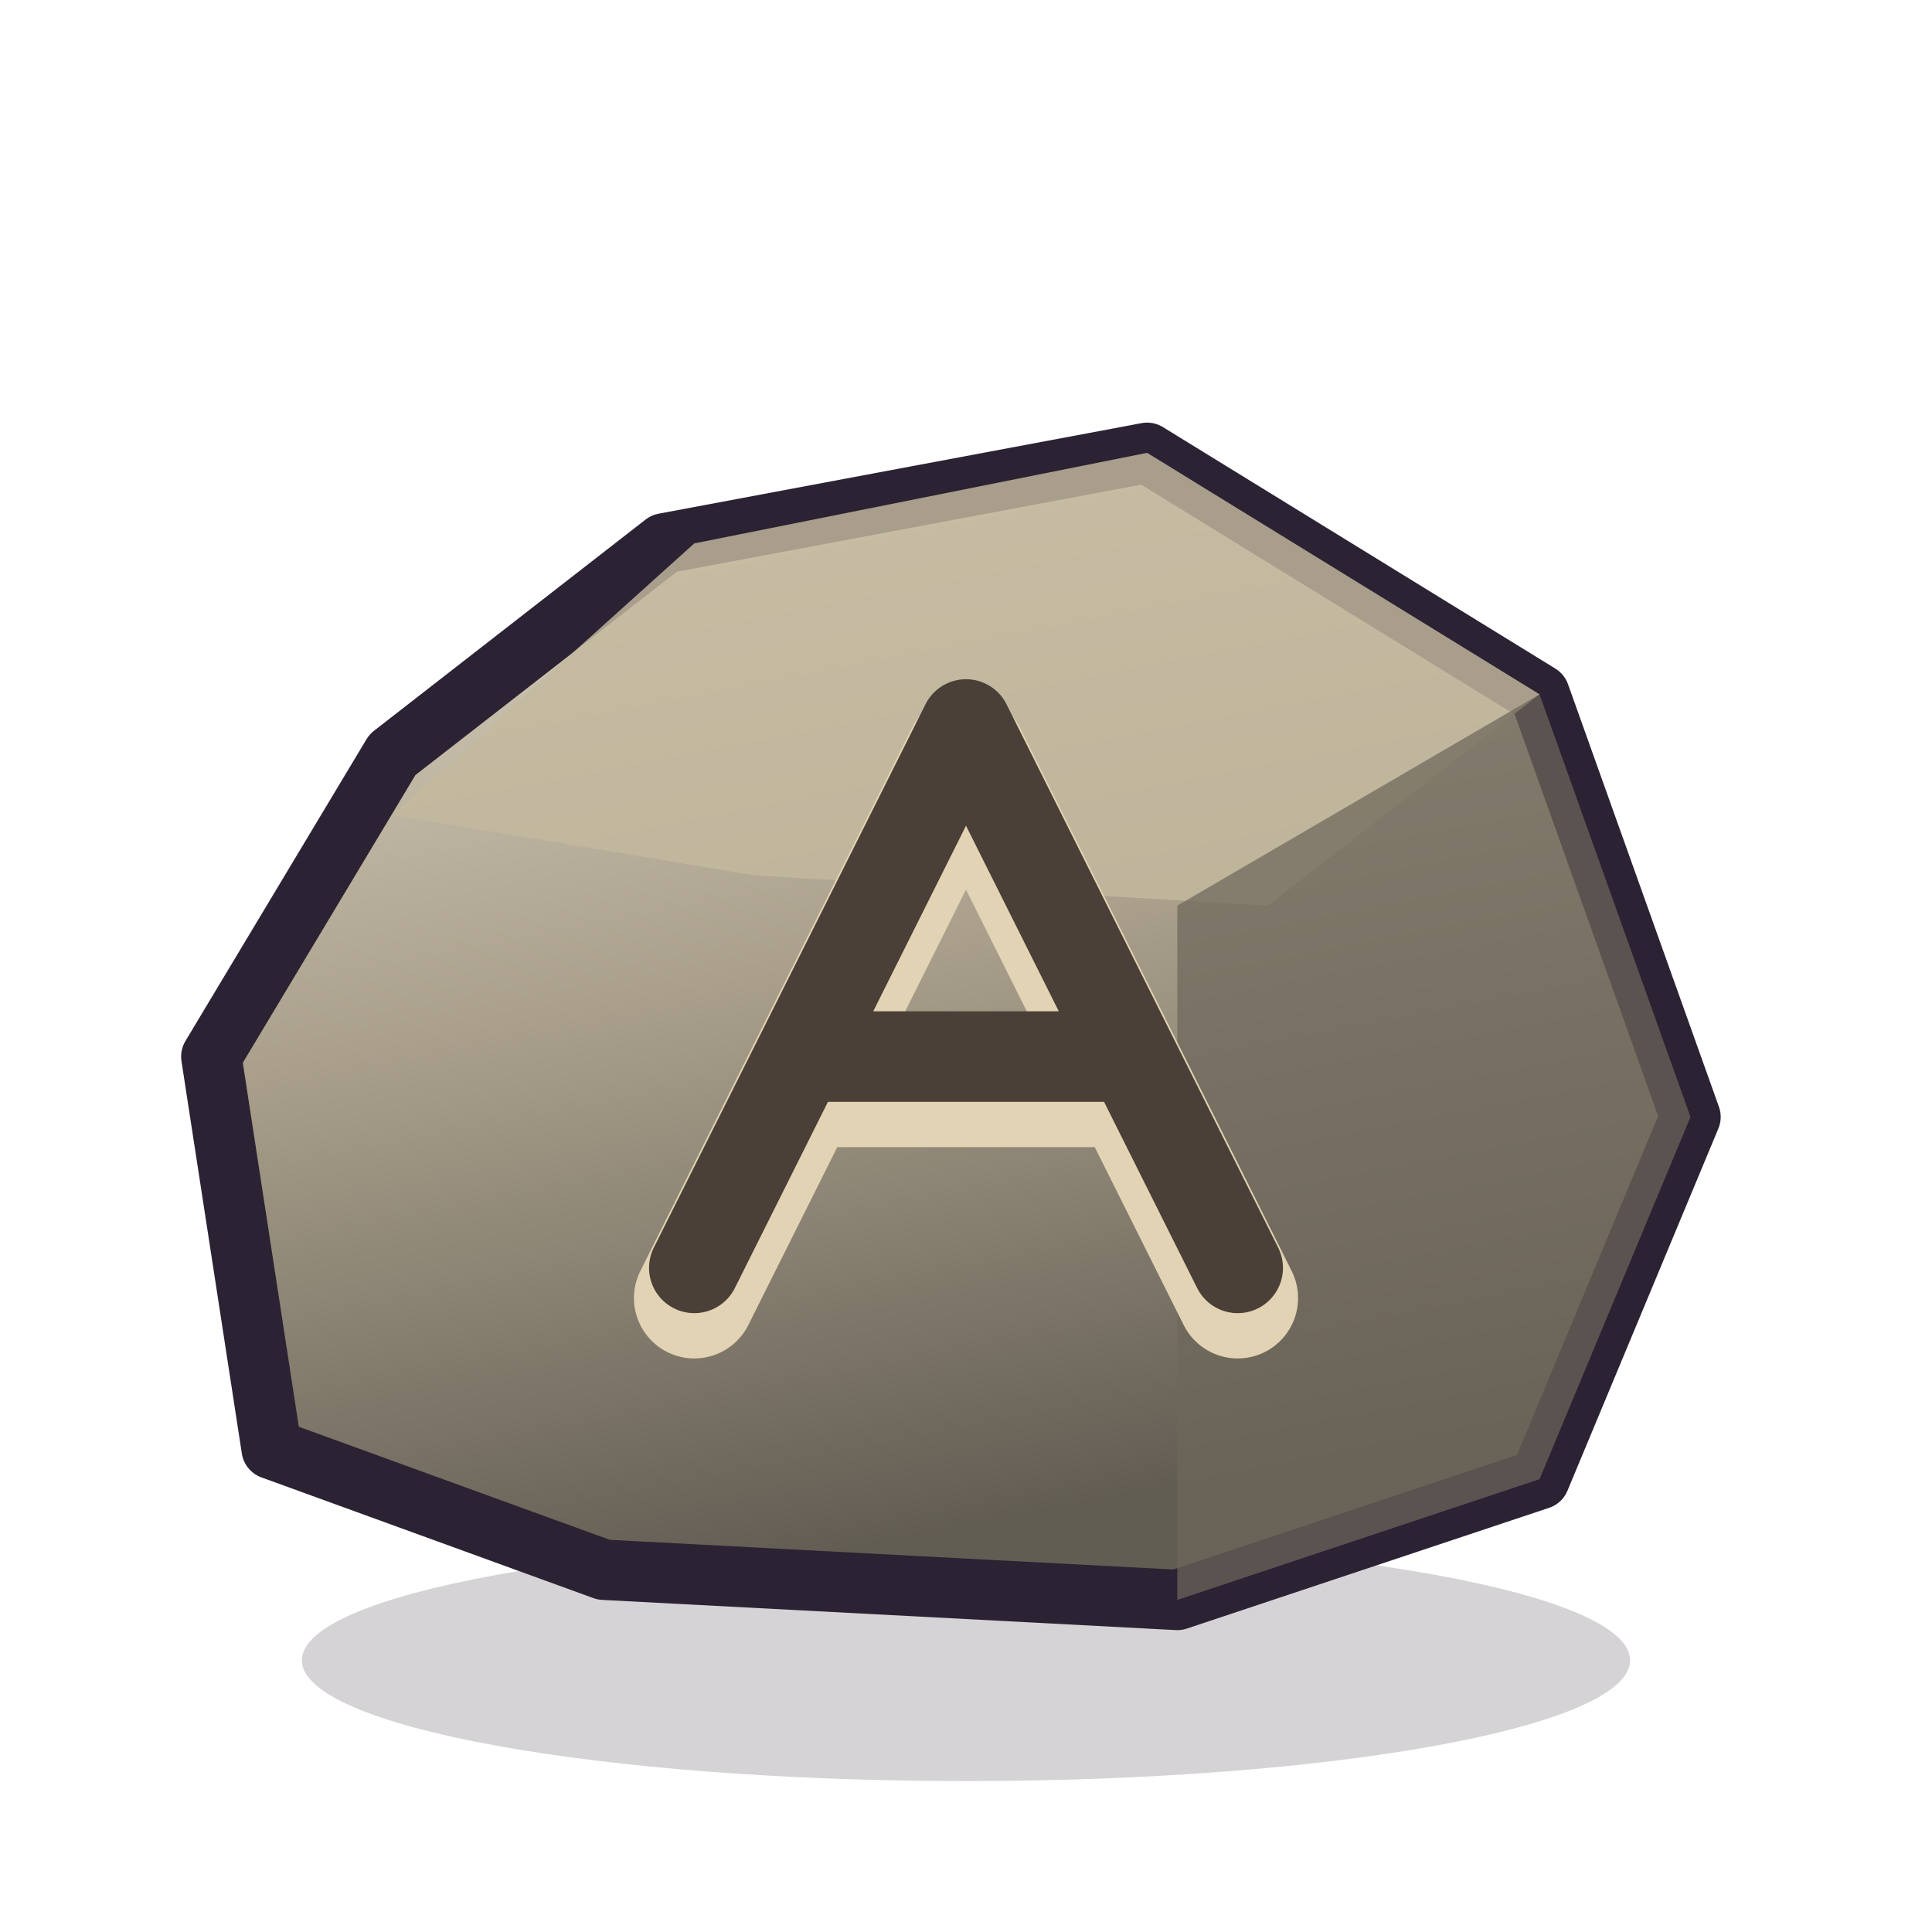
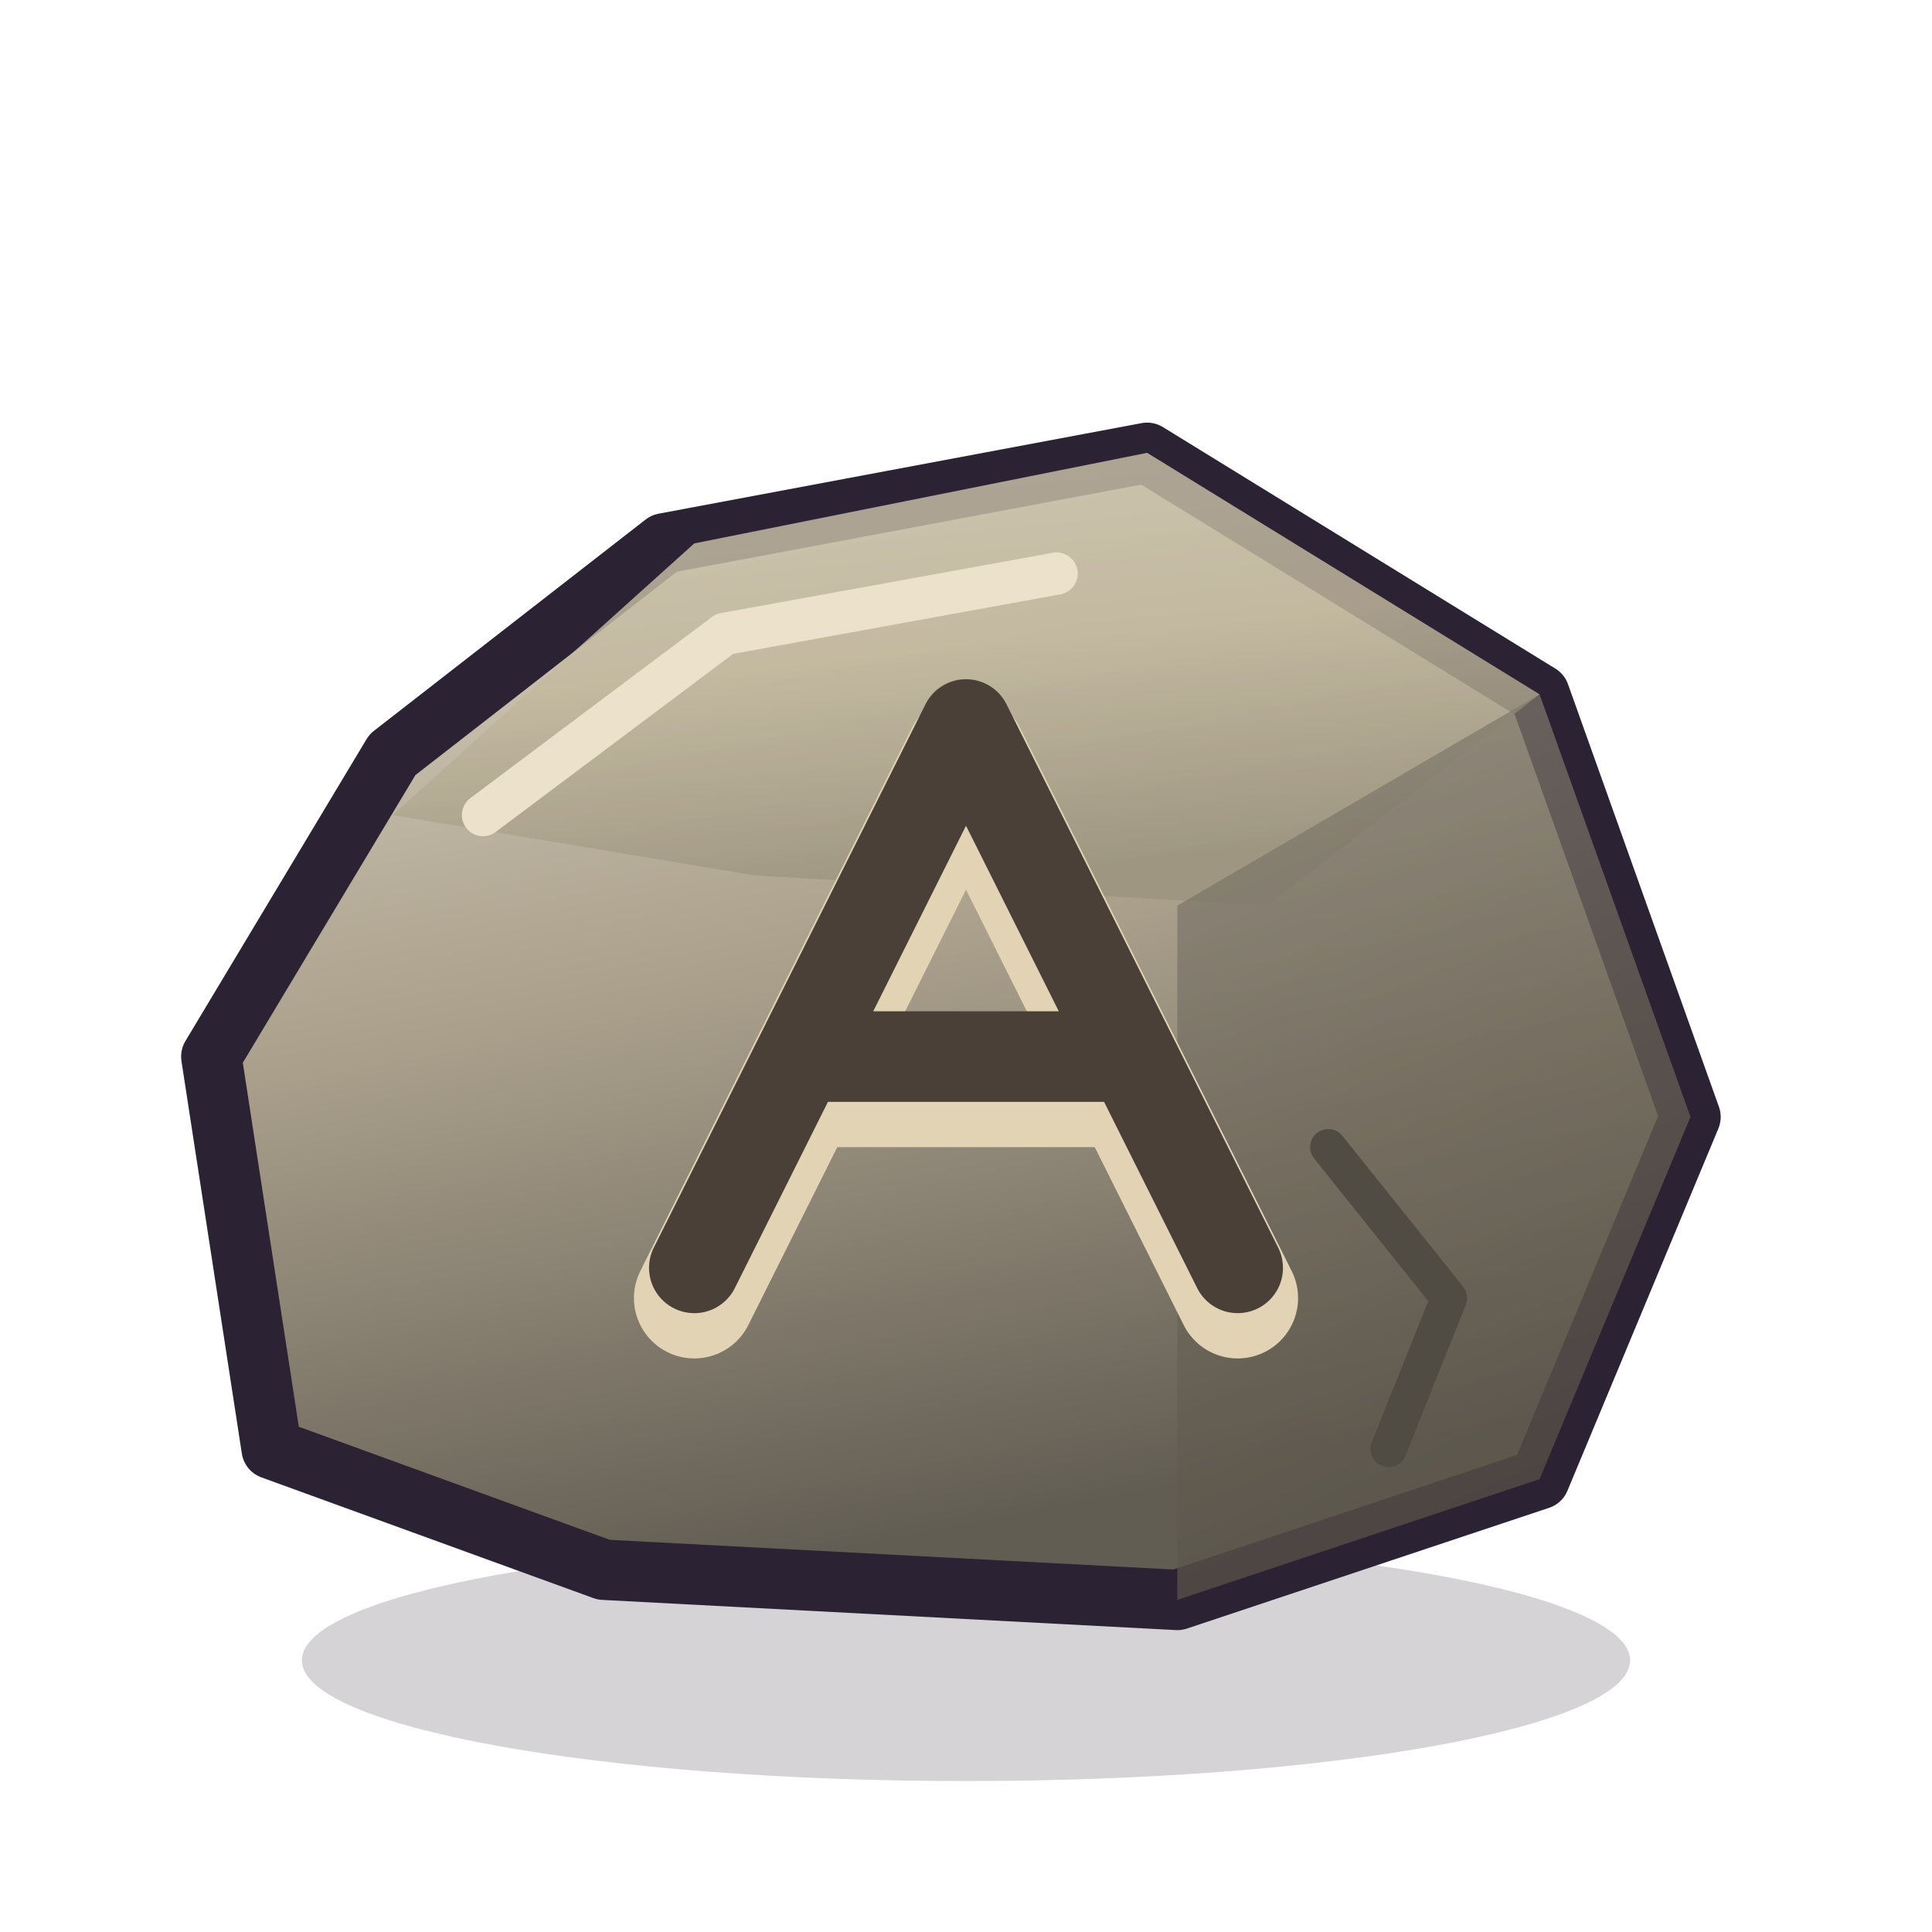
- <svg xmlns="http://www.w3.org/2000/svg" width="64" height="64" viewBox="0 0 64 64">
+ <svg xmlns="http://www.w3.org/2000/svg" width="64" height="64" viewBox="0 0 64 64" stroke-linecap="round" stroke-linejoin="round">
+   <defs>
+     <linearGradient id="material0" x1="0" y1="0" x2=".25" y2="1">
+       <stop offset="0" stop-color="#878176" />
+       <stop offset=".52" stop-color="#6e675a" />
+       <stop offset="1" stop-color="#585248" />
+     </linearGradient>
+     <linearGradient id="material1" x1="0" y1="0" x2=".25" y2="1">
+       <stop offset="0" stop-color="#cdc5af" />
+       <stop offset=".52" stop-color="#c3b99f" />
+       <stop offset="1" stop-color="#9c947f" />
+     </linearGradient>
+   </defs>
  <defs>
    <linearGradient id="stone" x1="0" y1="0" x2=".25" y2="1">
      <stop stop-color="#e0d8c6" />
      <stop offset=".52" stop-color="#a99f8b" />
      <stop offset="1" stop-color="#625d53" />
    </linearGradient>
    <linearGradient id="wood" x1="0" y1="0" x2=".25" y2="1">
      <stop stop-color="#c4955f" />
      <stop offset=".52" stop-color="#87603e" />
      <stop offset="1" stop-color="#4d392f" />
    </linearGradient>
    <linearGradient id="bone" x1="0" y1="0" x2=".25" y2="1">
      <stop stop-color="#fff0ce" />
      <stop offset=".55" stop-color="#dfc69e" />
      <stop offset="1" stop-color="#ab8c69" />
    </linearGradient>
    <linearGradient id="cloth" x1="0" y1="0" x2=".25" y2="1">
      <stop stop-color="#b77563" />
      <stop offset=".52" stop-color="#8c5148" />
      <stop offset="1" stop-color="#4b3838" />
    </linearGradient>
    <linearGradient id="ruin" x1="0" y1="0" x2=".25" y2="1">
      <stop stop-color="#d2c6ad" />
      <stop offset=".52" stop-color="#9e9381" />
      <stop offset="1" stop-color="#61594e" />
    </linearGradient>
  </defs>
  <ellipse cx="32" cy="55" rx="22" ry="4" fill="#2b2233" opacity=".20" />
  <path d="M9 48 7 35 13 25 22 18 38 15 51 23 56 37 51 49 39 53 20 52Z" fill="url(#stone)" stroke="#2b2233" stroke-width="2" stroke-linejoin="round" />
-   <path d="m13 27 10-9 15-3 13 8-9 7-17-1Z" fill="#c3b99f" opacity=".82" />
-   <path d="m39 30 12-7 5 14-5 12-12 4Z" fill="#6e675a" opacity=".72" />
+   <path d="m13 27 10-9 15-3 13 8-9 7-17-1Z" fill="url(#material1)" opacity=".82" />
+   <path d="m39 30 12-7 5 14-5 12-12 4Z" fill="url(#material0)" opacity=".72" />
  <path d="M23 43 32 25 41 43M27 36h10" fill="none" stroke="#e2d3b4" stroke-width="4" stroke-linecap="round" stroke-linejoin="round" />
  <path d="M23 42 32 24 41 42M27 35h10" fill="none" stroke="#4b4037" stroke-width="3" stroke-linecap="round" stroke-linejoin="round" />
+   <path d="M16 27 24 21 35 19" fill="none" stroke="#ece2cc" stroke-width="1.4" />
+   <path d="M44 38 48 43 46 48" fill="none" stroke="#504b43" stroke-width="1.2" />
</svg>
